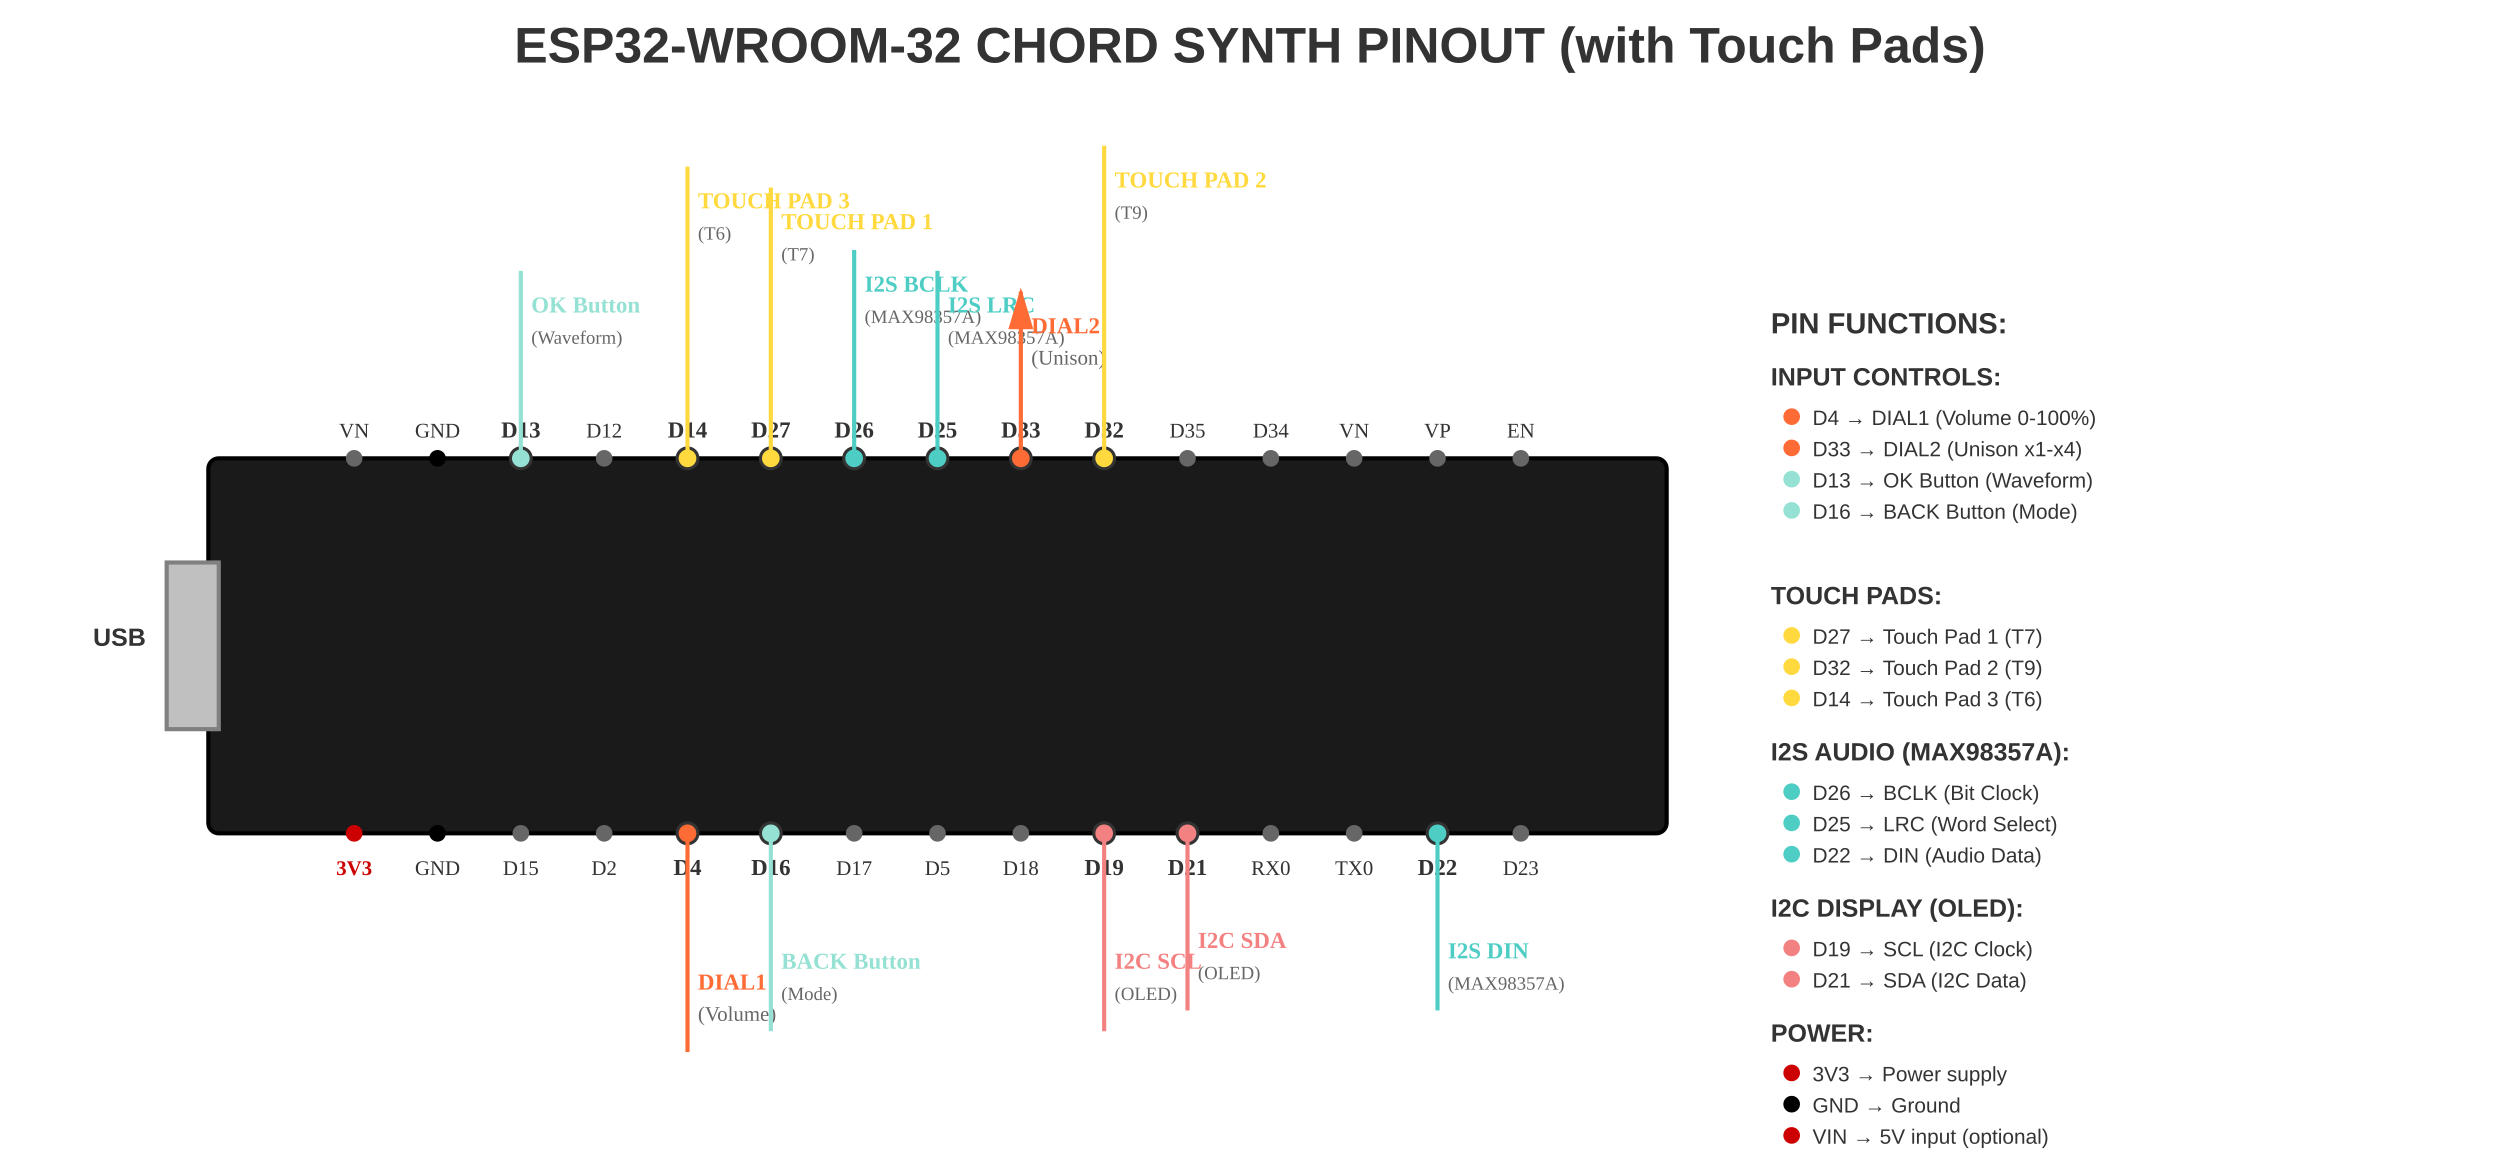
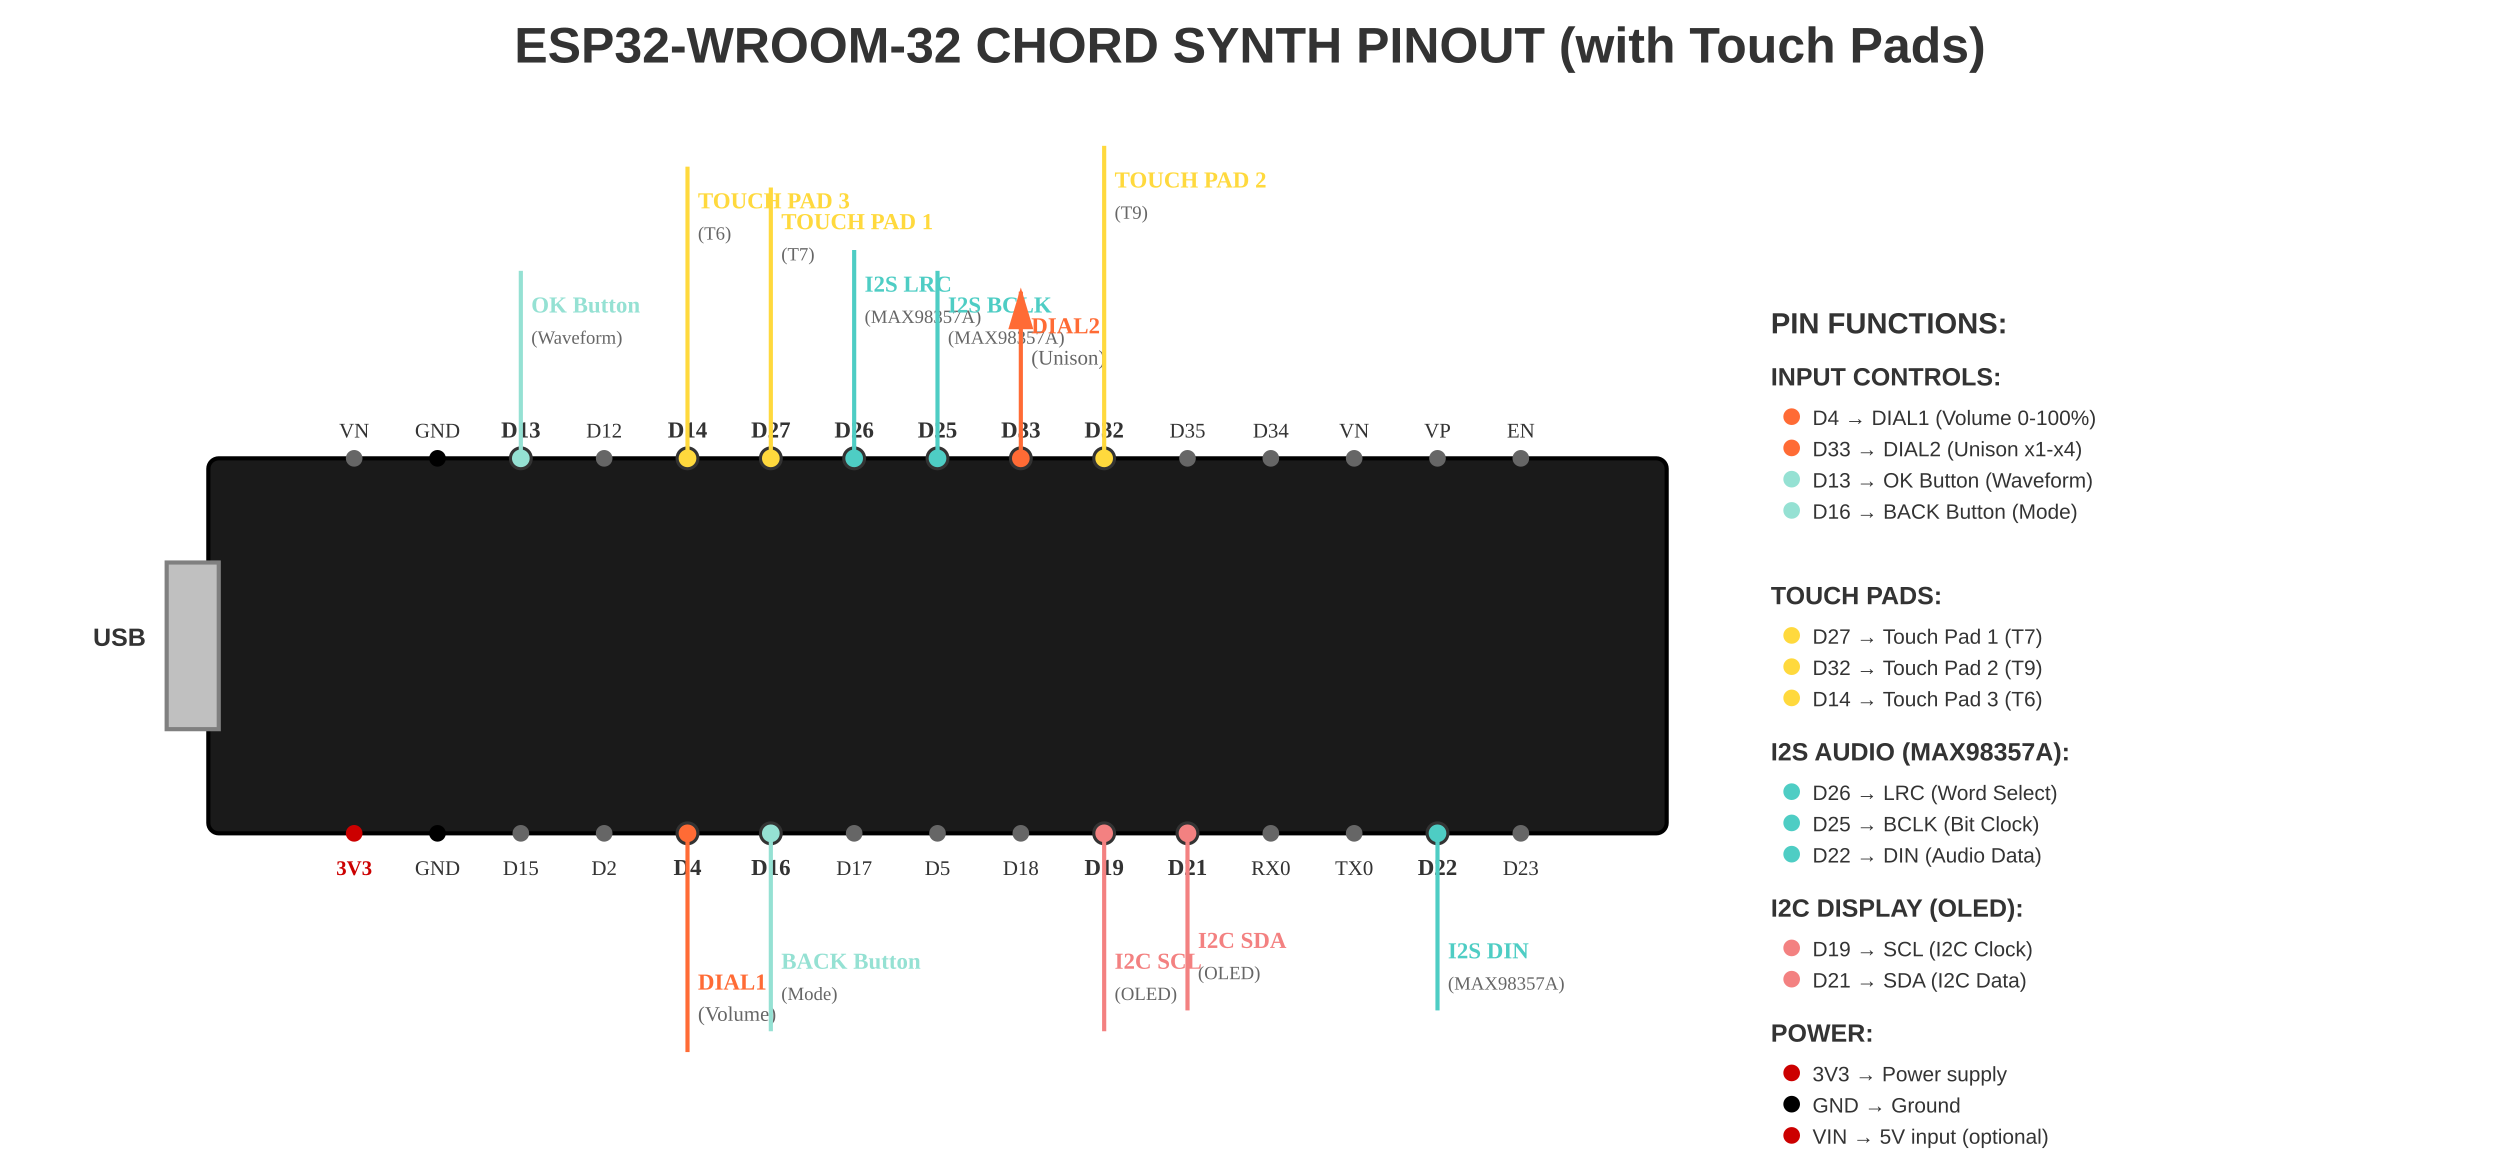
<svg xmlns="http://www.w3.org/2000/svg" viewBox="0 0 1200 560" style="background: white;">
  <text x="600" y="30" font-family="Arial, sans-serif" font-size="24" font-weight="bold" text-anchor="middle" fill="#333">
    ESP32-WROOM-32 CHORD SYNTH PINOUT (with Touch Pads)
  </text>
  <rect x="100" y="220" width="700" height="180" fill="#1a1a1a" stroke="#000" stroke-width="2" rx="5" />
  <rect x="80" y="270" width="25" height="80" fill="#c0c0c0" stroke="#808080" stroke-width="2" />
  <text x="70" y="310" font-family="Arial, sans-serif" font-size="12" font-weight="bold" text-anchor="end" fill="#333">USB</text>
  <g id="top-pins">
    <g id="pin-VN1">
      <circle cx="170" cy="220" r="4" fill="#666" />
      <text x="170" y="210" font-size="10" text-anchor="middle" fill="#333">VN</text>
    </g>
    <g id="pin-GND1">
      <circle cx="210" cy="220" r="4" fill="#000" />
      <text x="210" y="210" font-size="10" text-anchor="middle" fill="#333">GND</text>
    </g>
    <g id="pin-D13">
      <circle cx="250" cy="220" r="5" fill="#95E1D3" stroke="#333" stroke-width="1.5" />
      <text x="250" y="210" font-size="11" font-weight="bold" text-anchor="middle" fill="#333">D13</text>
      <line x1="250" y1="220" x2="250" y2="130" stroke="#95E1D3" stroke-width="2" />
      <text x="255" y="150" font-size="11" font-weight="bold" fill="#95E1D3">OK Button</text>
      <text x="255" y="165" font-size="9" fill="#666">(Waveform)</text>
    </g>
    <g id="pin-D12">
      <circle cx="290" cy="220" r="4" fill="#666" />
      <text x="290" y="210" font-size="10" text-anchor="middle" fill="#333">D12</text>
    </g>
    <g id="pin-D14">
      <circle cx="330" cy="220" r="5" fill="#FFD93D" stroke="#333" stroke-width="1.5" />
      <text x="330" y="210" font-size="11" font-weight="bold" text-anchor="middle" fill="#333">D14</text>
      <line x1="330" y1="220" x2="330" y2="80" stroke="#FFD93D" stroke-width="2" />
      <text x="335" y="100" font-size="11" font-weight="bold" fill="#FFD93D">TOUCH PAD 3</text>
      <text x="335" y="115" font-size="9" fill="#666">(T6)</text>
    </g>
    <g id="pin-D27">
      <circle cx="370" cy="220" r="5" fill="#FFD93D" stroke="#333" stroke-width="1.5" />
      <text x="370" y="210" font-size="11" font-weight="bold" text-anchor="middle" fill="#333">D27</text>
      <line x1="370" y1="220" x2="370" y2="90" stroke="#FFD93D" stroke-width="2" />
      <text x="375" y="110" font-size="11" font-weight="bold" fill="#FFD93D">TOUCH PAD 1</text>
      <text x="375" y="125" font-size="9" fill="#666">(T7)</text>
    </g>
    <g id="pin-D26">
      <circle cx="410" cy="220" r="5" fill="#4ECDC4" stroke="#333" stroke-width="1.5" />
      <text x="410" y="210" font-size="11" font-weight="bold" text-anchor="middle" fill="#333">D26</text>
      <line x1="410" y1="220" x2="410" y2="120" stroke="#4ECDC4" stroke-width="2" />
-       <text x="415" y="140" font-size="11" font-weight="bold" fill="#4ECDC4">I2S BCLK</text>
+       <text x="415" y="140" font-size="11" font-weight="bold" fill="#4ECDC4">I2S LRC</text>
      <text x="415" y="155" font-size="9" fill="#666">(MAX98357A)</text>
    </g>
    <g id="pin-D25">
      <circle cx="450" cy="220" r="5" fill="#4ECDC4" stroke="#333" stroke-width="1.5" />
      <text x="450" y="210" font-size="11" font-weight="bold" text-anchor="middle" fill="#333">D25</text>
      <line x1="450" y1="220" x2="450" y2="130" stroke="#4ECDC4" stroke-width="2" />
-       <text x="455" y="150" font-size="11" font-weight="bold" fill="#4ECDC4">I2S LRC</text>
+       <text x="455" y="150" font-size="11" font-weight="bold" fill="#4ECDC4">I2S BCLK</text>
      <text x="455" y="165" font-size="9" fill="#666">(MAX98357A)</text>
    </g>
    <g id="pin-D33">
      <circle cx="490" cy="220" r="5" fill="#FF6B35" stroke="#333" stroke-width="1.5" />
      <text x="490" y="210" font-size="11" font-weight="bold" text-anchor="middle" fill="#333">D33</text>
      <line x1="490" y1="220" x2="490" y2="140" stroke="#FF6B35" stroke-width="2" marker-end="url(#arrowhead)" />
      <text x="495" y="160" font-size="11" font-weight="bold" fill="#FF6B35">DIAL2</text>
      <text x="495" y="175" font-size="10" fill="#666">(Unison)</text>
    </g>
    <g id="pin-D32">
      <circle cx="530" cy="220" r="5" fill="#FFD93D" stroke="#333" stroke-width="1.5" />
      <text x="530" y="210" font-size="11" font-weight="bold" text-anchor="middle" fill="#333">D32</text>
      <line x1="530" y1="220" x2="530" y2="70" stroke="#FFD93D" stroke-width="2" />
      <text x="535" y="90" font-size="11" font-weight="bold" fill="#FFD93D">TOUCH PAD 2</text>
      <text x="535" y="105" font-size="9" fill="#666">(T9)</text>
    </g>
    <g id="pin-D35">
      <circle cx="570" cy="220" r="4" fill="#666" />
      <text x="570" y="210" font-size="10" text-anchor="middle" fill="#333">D35</text>
    </g>
    <g id="pin-D34">
      <circle cx="610" cy="220" r="4" fill="#666" />
      <text x="610" y="210" font-size="10" text-anchor="middle" fill="#333">D34</text>
    </g>
    <g id="pin-VN2">
      <circle cx="650" cy="220" r="4" fill="#666" />
      <text x="650" y="210" font-size="10" text-anchor="middle" fill="#333">VN</text>
    </g>
    <g id="pin-VP">
      <circle cx="690" cy="220" r="4" fill="#666" />
      <text x="690" y="210" font-size="10" text-anchor="middle" fill="#333">VP</text>
    </g>
    <g id="pin-EN">
      <circle cx="730" cy="220" r="4" fill="#666" />
      <text x="730" y="210" font-size="10" text-anchor="middle" fill="#333">EN</text>
    </g>
  </g>
  <g id="bottom-pins">
    <g id="pin-3V3">
      <circle cx="170" cy="400" r="4" fill="#c00" />
      <text x="170" y="420" font-size="10" font-weight="bold" text-anchor="middle" fill="#c00">3V3</text>
    </g>
    <g id="pin-GND2">
      <circle cx="210" cy="400" r="4" fill="#000" />
      <text x="210" y="420" font-size="10" text-anchor="middle" fill="#333">GND</text>
    </g>
    <g id="pin-D15">
      <circle cx="250" cy="400" r="4" fill="#666" />
      <text x="250" y="420" font-size="10" text-anchor="middle" fill="#333">D15</text>
    </g>
    <g id="pin-D2">
      <circle cx="290" cy="400" r="4" fill="#666" />
      <text x="290" y="420" font-size="10" text-anchor="middle" fill="#333">D2</text>
    </g>
    <g id="pin-D4">
      <circle cx="330" cy="400" r="5" fill="#FF6B35" stroke="#333" stroke-width="1.5" />
      <text x="330" y="420" font-size="11" font-weight="bold" text-anchor="middle" fill="#333">D4</text>
      <line x1="330" y1="400" x2="330" y2="505" stroke="#FF6B35" stroke-width="2" />
      <text x="335" y="475" font-size="11" font-weight="bold" fill="#FF6B35">DIAL1</text>
      <text x="335" y="490" font-size="10" fill="#666">(Volume)</text>
    </g>
    <g id="pin-D16">
      <circle cx="370" cy="400" r="5" fill="#95E1D3" stroke="#333" stroke-width="1.5" />
      <text x="370" y="420" font-size="11" font-weight="bold" text-anchor="middle" fill="#333">D16</text>
      <line x1="370" y1="400" x2="370" y2="495" stroke="#95E1D3" stroke-width="2" />
      <text x="375" y="465" font-size="11" font-weight="bold" fill="#95E1D3">BACK Button</text>
      <text x="375" y="480" font-size="9" fill="#666">(Mode)</text>
    </g>
    <g id="pin-D17">
      <circle cx="410" cy="400" r="4" fill="#666" />
      <text x="410" y="420" font-size="10" text-anchor="middle" fill="#333">D17</text>
    </g>
    <g id="pin-D5">
      <circle cx="450" cy="400" r="4" fill="#666" />
      <text x="450" y="420" font-size="10" text-anchor="middle" fill="#333">D5</text>
    </g>
    <g id="pin-D18">
      <circle cx="490" cy="400" r="4" fill="#666" />
      <text x="490" y="420" font-size="10" text-anchor="middle" fill="#333">D18</text>
    </g>
    <g id="pin-D19">
      <circle cx="530" cy="400" r="5" fill="#F38181" stroke="#333" stroke-width="1.5" />
      <text x="530" y="420" font-size="11" font-weight="bold" text-anchor="middle" fill="#333">D19</text>
      <line x1="530" y1="400" x2="530" y2="495" stroke="#F38181" stroke-width="2" />
      <text x="535" y="465" font-size="11" font-weight="bold" fill="#F38181">I2C SCL</text>
      <text x="535" y="480" font-size="9" fill="#666">(OLED)</text>
    </g>
    <g id="pin-D21">
      <circle cx="570" cy="400" r="5" fill="#F38181" stroke="#333" stroke-width="1.5" />
      <text x="570" y="420" font-size="11" font-weight="bold" text-anchor="middle" fill="#333">D21</text>
      <line x1="570" y1="400" x2="570" y2="485" stroke="#F38181" stroke-width="2" />
      <text x="575" y="455" font-size="11" font-weight="bold" fill="#F38181">I2C SDA</text>
      <text x="575" y="470" font-size="9" fill="#666">(OLED)</text>
    </g>
    <g id="pin-RX0">
      <circle cx="610" cy="400" r="4" fill="#666" />
      <text x="610" y="420" font-size="10" text-anchor="middle" fill="#333">RX0</text>
    </g>
    <g id="pin-TX0">
      <circle cx="650" cy="400" r="4" fill="#666" />
      <text x="650" y="420" font-size="10" text-anchor="middle" fill="#333">TX0</text>
    </g>
    <g id="pin-D22">
      <circle cx="690" cy="400" r="5" fill="#4ECDC4" stroke="#333" stroke-width="1.5" />
      <text x="690" y="420" font-size="11" font-weight="bold" text-anchor="middle" fill="#333">D22</text>
      <line x1="690" y1="400" x2="690" y2="485" stroke="#4ECDC4" stroke-width="2" />
      <text x="695" y="460" font-size="11" font-weight="bold" fill="#4ECDC4">I2S DIN</text>
      <text x="695" y="475" font-size="9" fill="#666">(MAX98357A)</text>
    </g>
    <g id="pin-D23">
      <circle cx="730" cy="400" r="4" fill="#666" />
      <text x="730" y="420" font-size="10" text-anchor="middle" fill="#333">D23</text>
    </g>
  </g>
  <g id="legend" transform="translate(850, 160)">
    <text x="0" y="0" font-family="Arial, sans-serif" font-size="14" font-weight="bold" fill="#333">PIN FUNCTIONS:</text>
    <text x="0" y="25" font-family="Arial, sans-serif" font-size="12" font-weight="bold" fill="#333">INPUT CONTROLS:</text>
    <circle cx="10" cy="40" r="4" fill="#FF6B35" />
    <text x="20" y="44" font-family="Arial, sans-serif" font-size="10" fill="#333">D4 → DIAL1 (Volume 0-100%)</text>
    <circle cx="10" cy="55" r="4" fill="#FF6B35" />
    <text x="20" y="59" font-family="Arial, sans-serif" font-size="10" fill="#333">D33 → DIAL2 (Unison x1-x4)</text>
    <circle cx="10" cy="70" r="4" fill="#95E1D3" />
    <text x="20" y="74" font-family="Arial, sans-serif" font-size="10" fill="#333">D13 → OK Button (Waveform)</text>
    <circle cx="10" cy="85" r="4" fill="#95E1D3" />
    <text x="20" y="89" font-family="Arial, sans-serif" font-size="10" fill="#333">D16 → BACK Button (Mode)</text>
    <text x="0" y="130" font-family="Arial, sans-serif" font-size="12" font-weight="bold" fill="#333">TOUCH PADS:</text>
    <circle cx="10" cy="145" r="4" fill="#FFD93D" />
    <text x="20" y="149" font-family="Arial, sans-serif" font-size="10" fill="#333">D27 → Touch Pad 1 (T7)</text>
    <circle cx="10" cy="160" r="4" fill="#FFD93D" />
    <text x="20" y="164" font-family="Arial, sans-serif" font-size="10" fill="#333">D32 → Touch Pad 2 (T9)</text>
    <circle cx="10" cy="175" r="4" fill="#FFD93D" />
    <text x="20" y="179" font-family="Arial, sans-serif" font-size="10" fill="#333">D14 → Touch Pad 3 (T6)</text>
    <text x="0" y="205" font-family="Arial, sans-serif" font-size="12" font-weight="bold" fill="#333">I2S AUDIO (MAX98357A):</text>
    <circle cx="10" cy="220" r="4" fill="#4ECDC4" />
-     <text x="20" y="224" font-family="Arial, sans-serif" font-size="10" fill="#333">D26 → BCLK (Bit Clock)</text>
+     <text x="20" y="224" font-family="Arial, sans-serif" font-size="10" fill="#333">D26 → LRC (Word Select)</text>
    <circle cx="10" cy="235" r="4" fill="#4ECDC4" />
-     <text x="20" y="239" font-family="Arial, sans-serif" font-size="10" fill="#333">D25 → LRC (Word Select)</text>
+     <text x="20" y="239" font-family="Arial, sans-serif" font-size="10" fill="#333">D25 → BCLK (Bit Clock)</text>
    <circle cx="10" cy="250" r="4" fill="#4ECDC4" />
    <text x="20" y="254" font-family="Arial, sans-serif" font-size="10" fill="#333">D22 → DIN (Audio Data)</text>
    <text x="0" y="280" font-family="Arial, sans-serif" font-size="12" font-weight="bold" fill="#333">I2C DISPLAY (OLED):</text>
    <circle cx="10" cy="295" r="4" fill="#F38181" />
    <text x="20" y="299" font-family="Arial, sans-serif" font-size="10" fill="#333">D19 → SCL (I2C Clock)</text>
    <circle cx="10" cy="310" r="4" fill="#F38181" />
    <text x="20" y="314" font-family="Arial, sans-serif" font-size="10" fill="#333">D21 → SDA (I2C Data)</text>
    <text x="0" y="340" font-family="Arial, sans-serif" font-size="12" font-weight="bold" fill="#333">POWER:</text>
    <circle cx="10" cy="355" r="4" fill="#c00" />
    <text x="20" y="359" font-family="Arial, sans-serif" font-size="10" fill="#333">3V3 → Power supply</text>
    <circle cx="10" cy="370" r="4" fill="#000" />
    <text x="20" y="374" font-family="Arial, sans-serif" font-size="10" fill="#333">GND → Ground</text>
    <circle cx="10" cy="385" r="4" fill="#c00" />
    <text x="20" y="389" font-family="Arial, sans-serif" font-size="10" fill="#333">VIN → 5V input (optional)</text>
  </g>
  <defs>
    <marker id="arrowhead" markerWidth="10" markerHeight="10" refX="9" refY="3" orient="auto">
      <polygon points="0 0, 10 3, 0 6" fill="#FF6B35" />
    </marker>
  </defs>
</svg>
